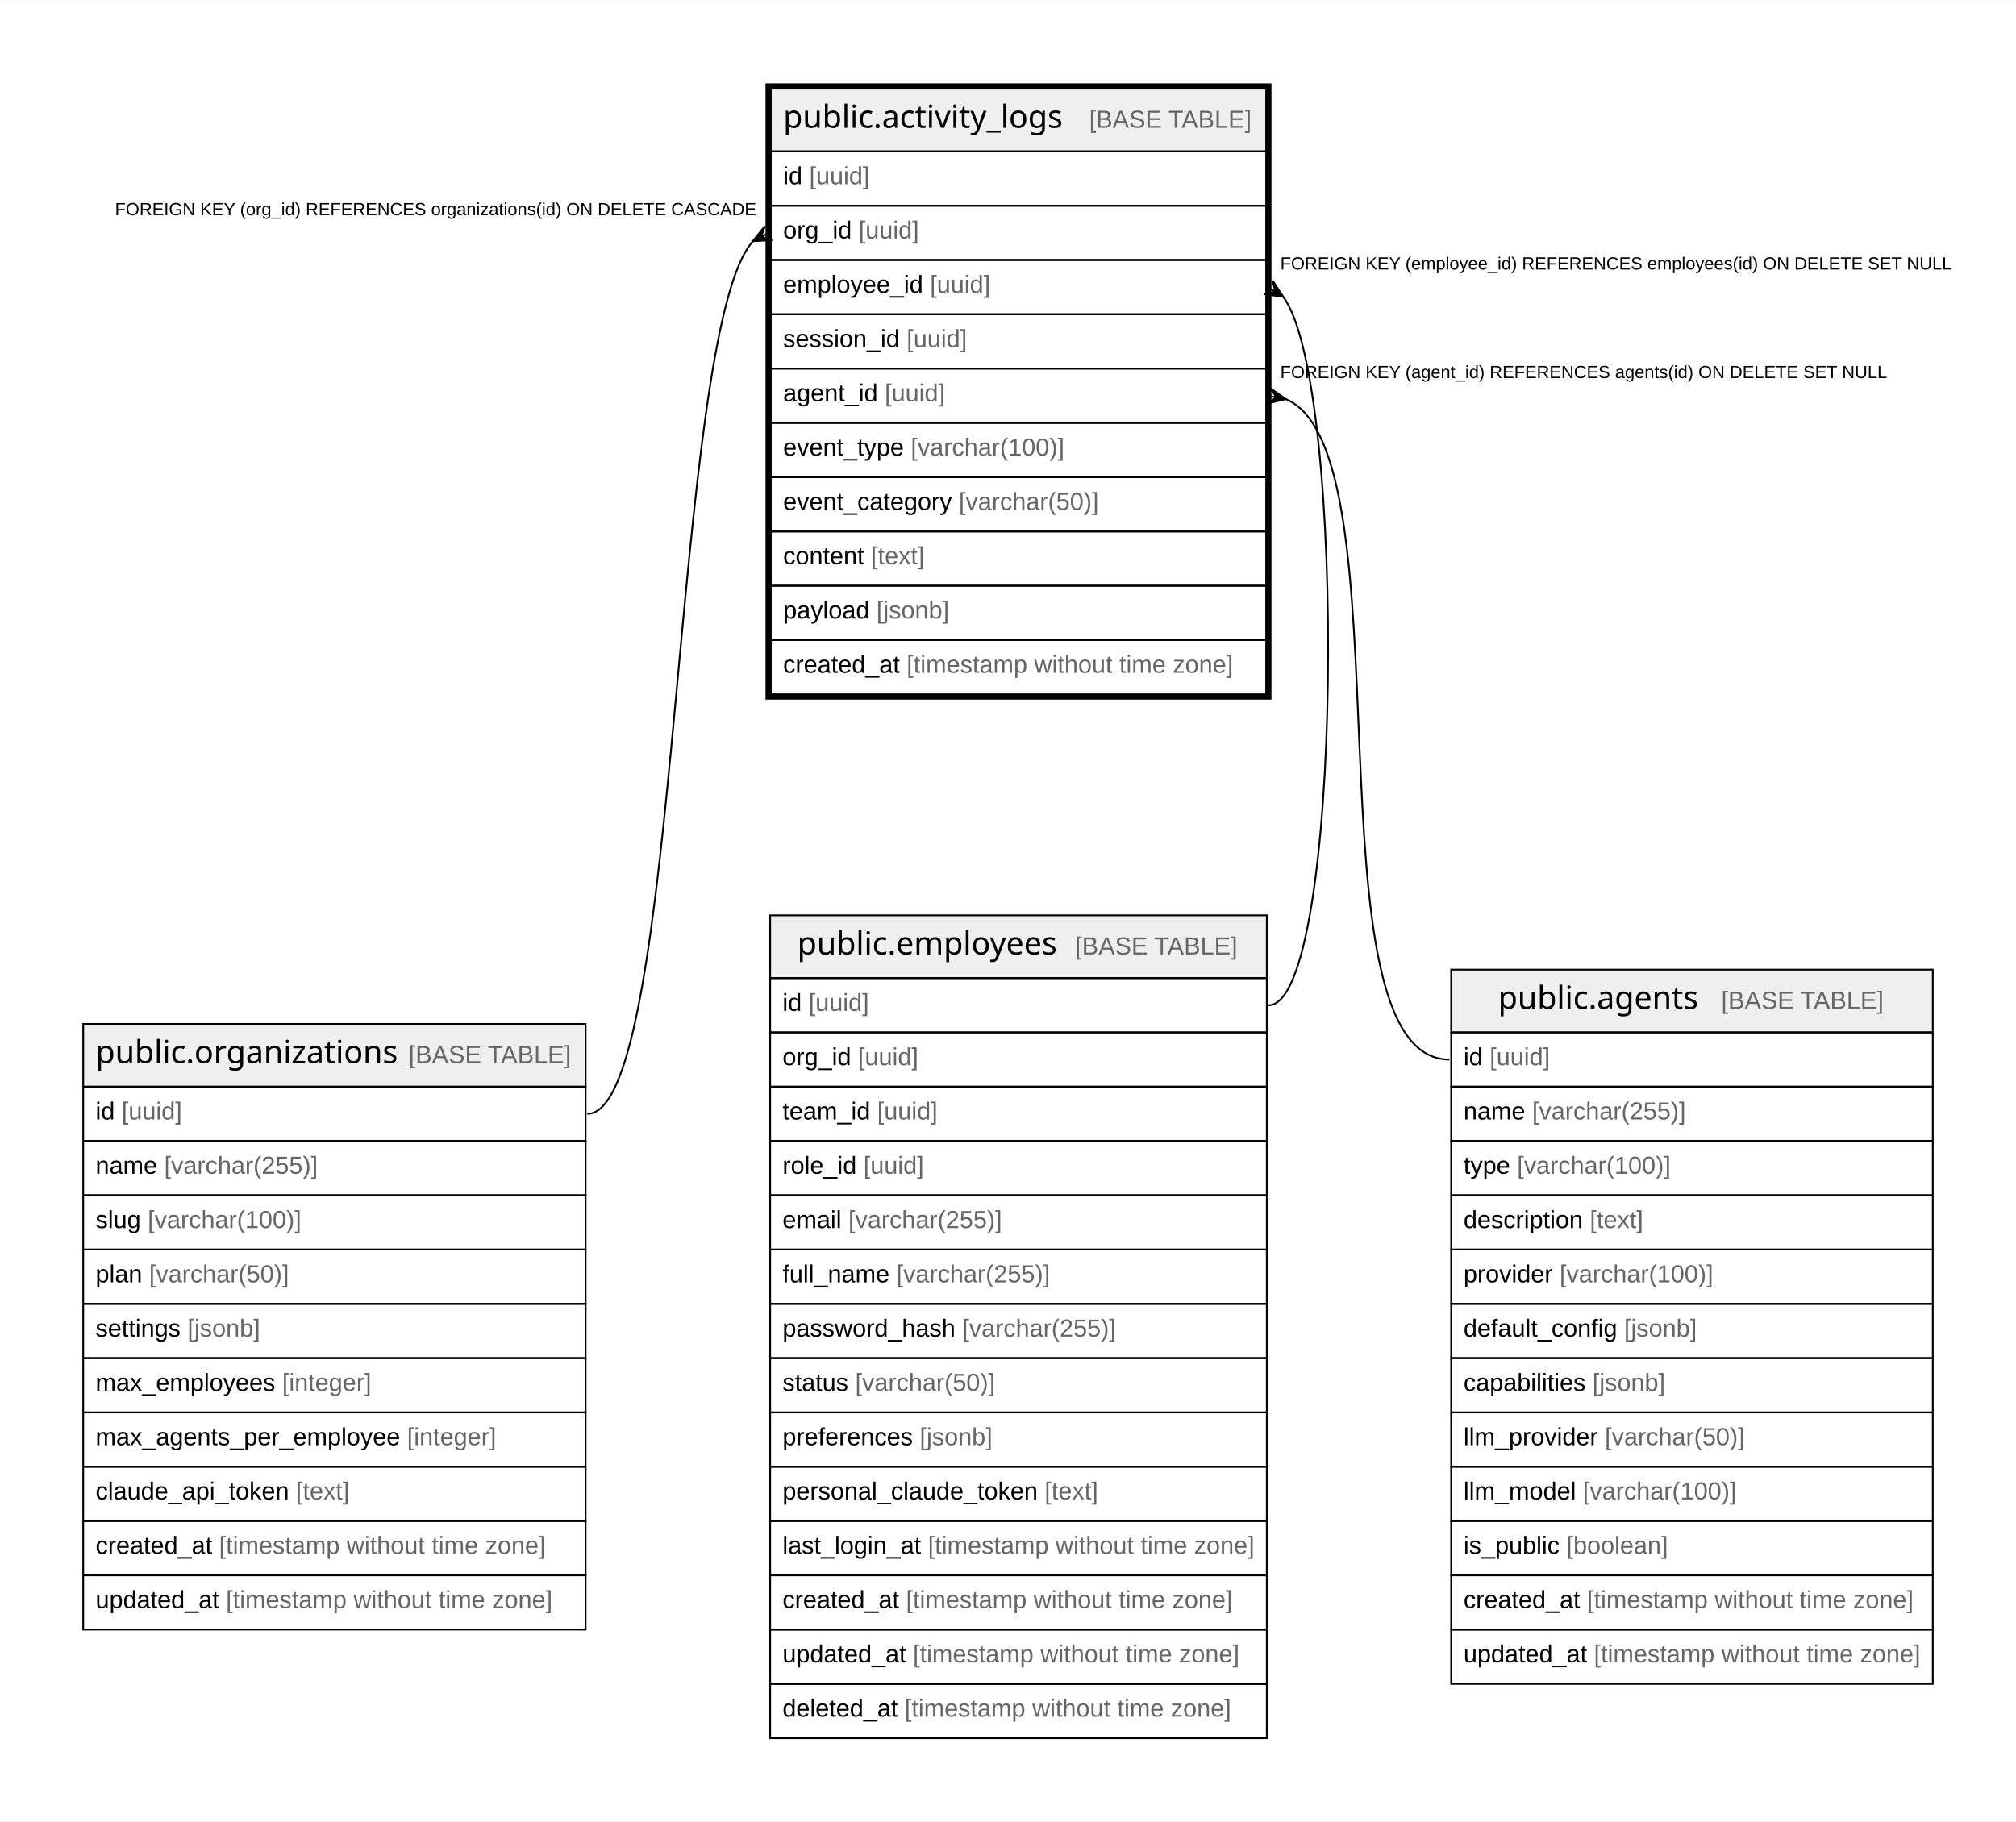
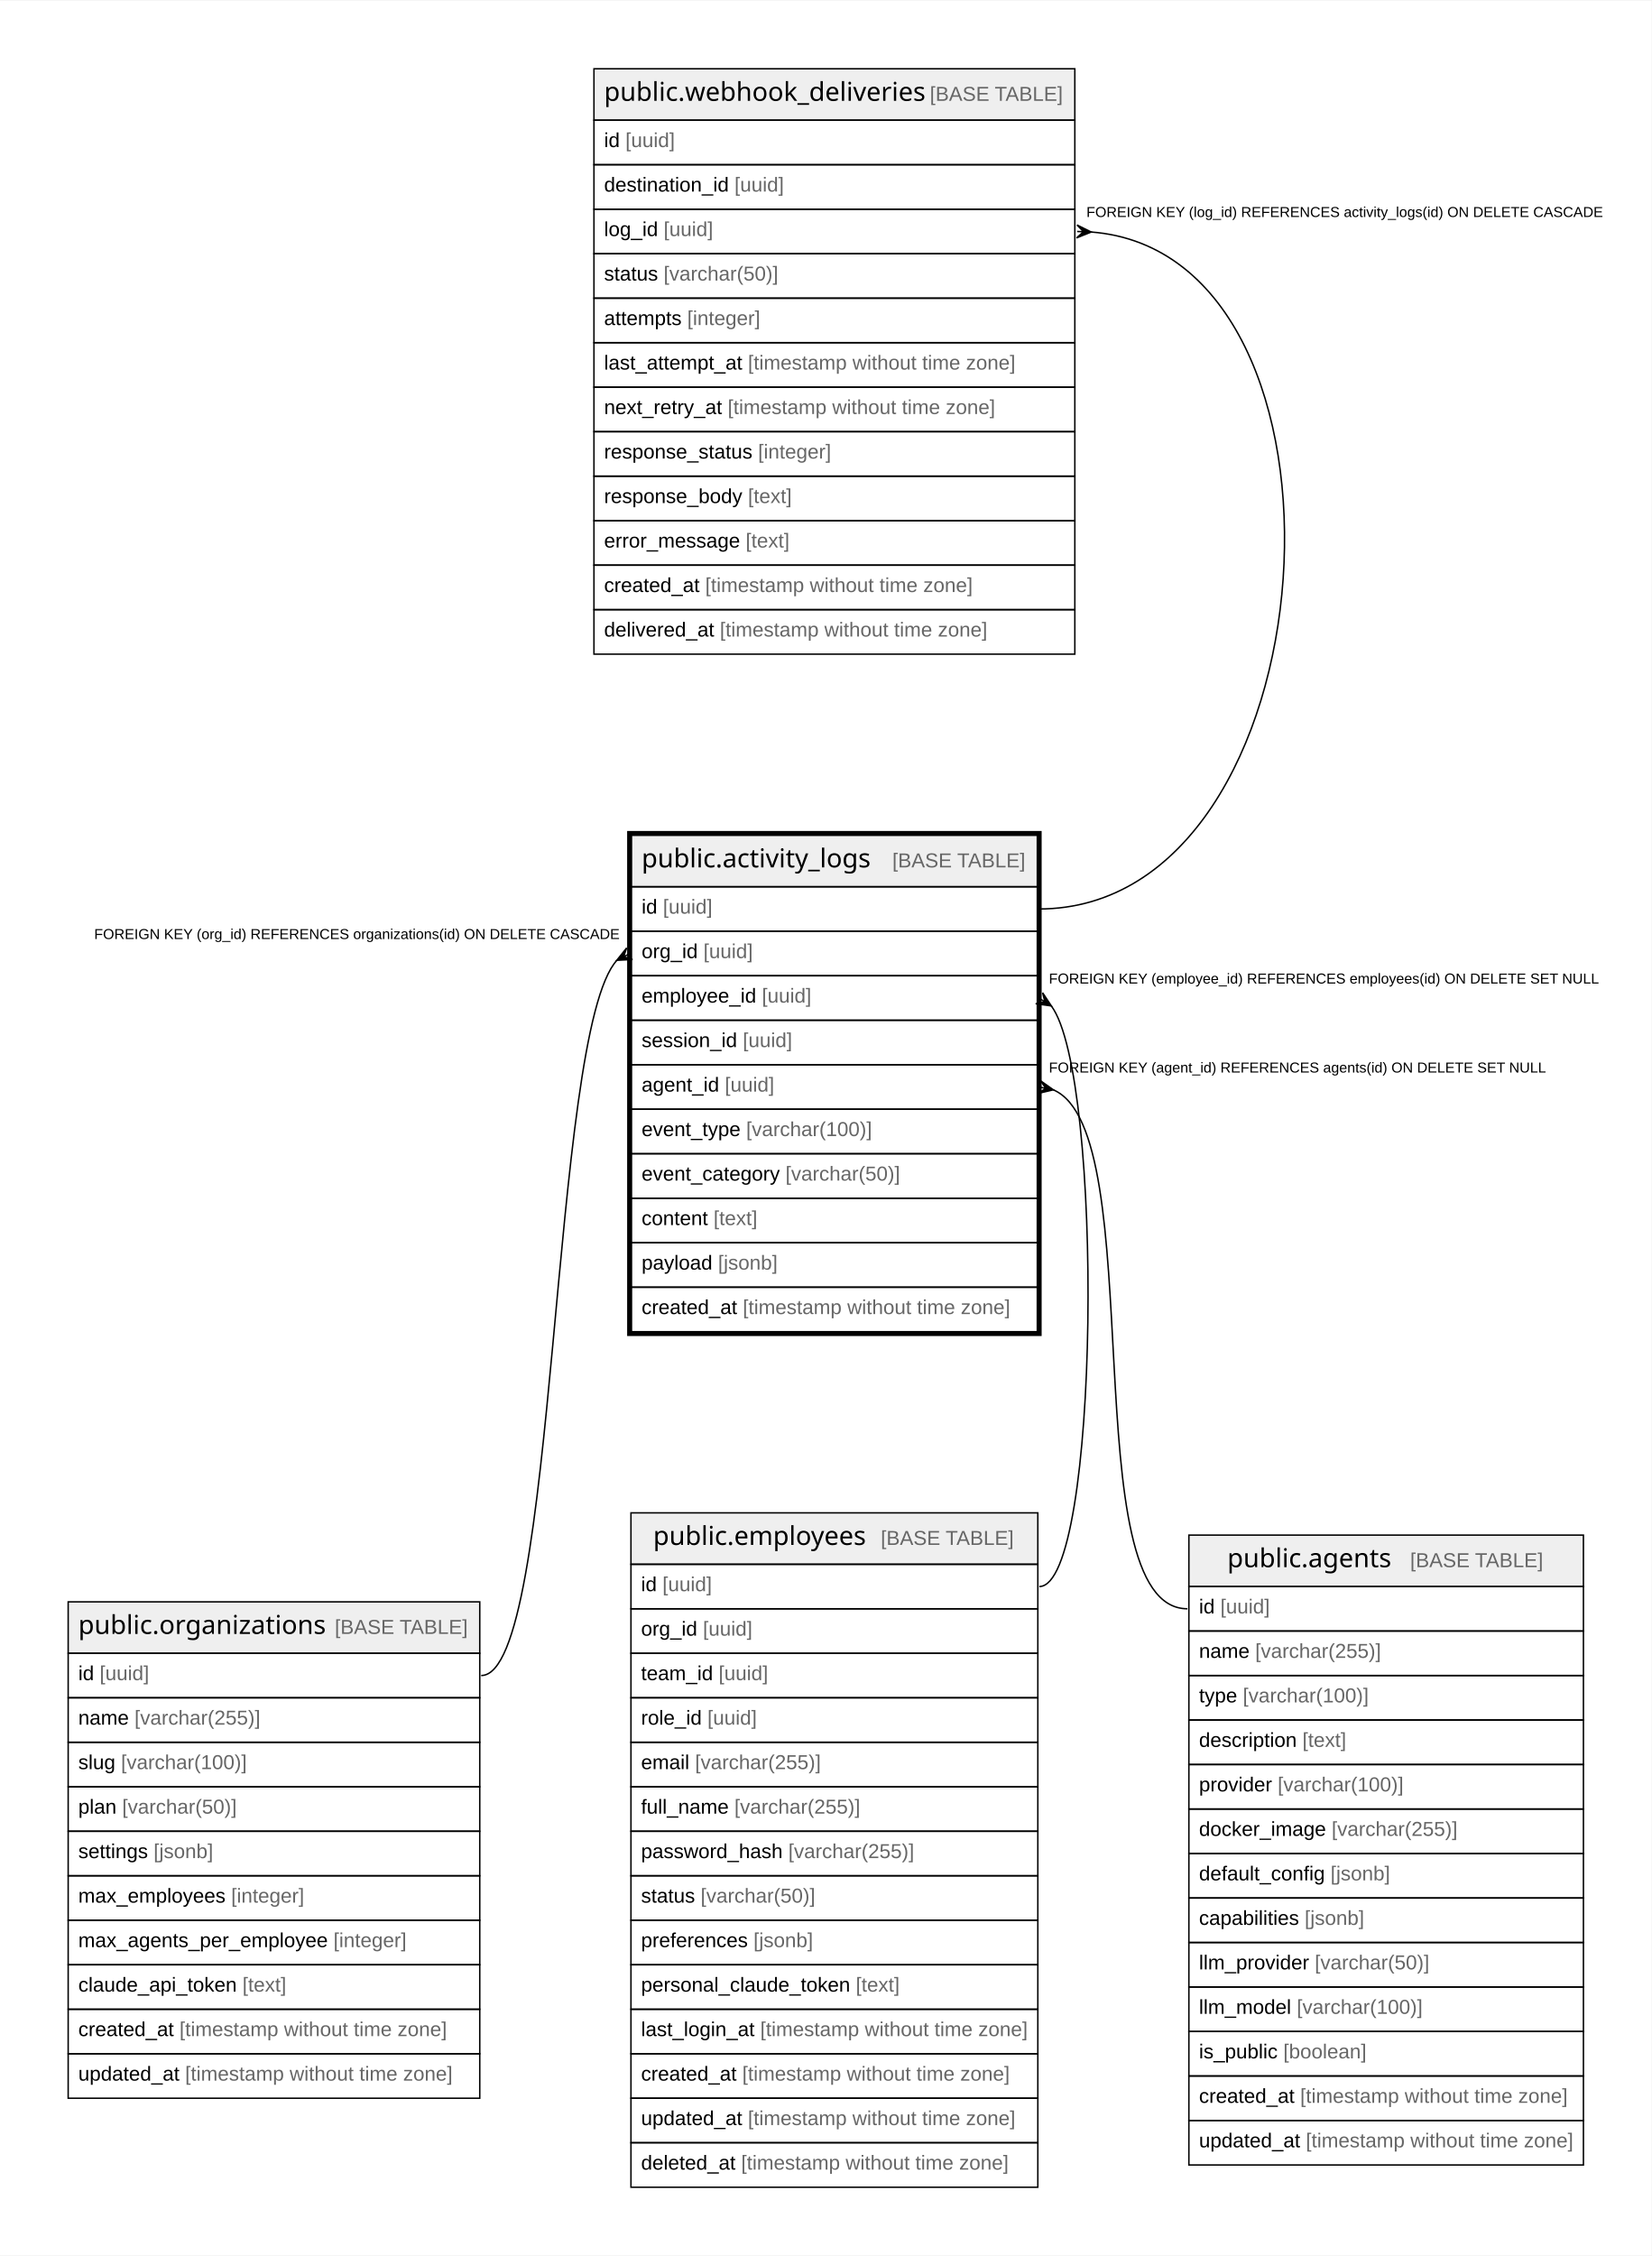
- <svg xmlns="http://www.w3.org/2000/svg" width="1143pt" height="1033pt" viewBox="0.00 0.00 1143.45 1033.20">
-   <g id="graph0" class="graph" transform="scale(1 1) rotate(0) translate(4 1029.2)">
-     <polygon fill="white" stroke="none" points="-4,4 -4,-1029.2 1139.45,-1029.2 1139.45,4 -4,4" />
+ <svg xmlns="http://www.w3.org/2000/svg" width="1143pt" height="1561pt" viewBox="0.00 0.00 1143.45 1560.80">
+   <g id="graph0" class="graph" transform="scale(1 1) rotate(0) translate(4 1556.8)">
+     <polygon fill="white" stroke="none" points="-4,4 -4,-1556.8 1139.45,-1556.8 1139.45,4 -4,4" />
    <g id="node1" class="node">
      <polygon fill="#efefef" stroke="none" points="433.19,-943.4 433.19,-979 714.16,-979 714.16,-943.4 433.19,-943.4" />
      <polygon fill="none" stroke="black" points="433.19,-943.4 433.19,-979 714.16,-979 714.16,-943.4 433.19,-943.4" />
      <text text-anchor="start" x="440.19" y="-956.8" font-family="Arial Bold" font-size="18.00">public.activity_logs</text>
      <text text-anchor="start" x="582.67" y="-956.8" font-family="Arial" font-size="14.00">    </text>
      <text text-anchor="start" x="613.79" y="-956.8" font-family="Arial" font-size="14.00" fill="#666666">[BASE TABLE]</text>
      <polygon fill="none" stroke="black" points="433.19,-912.6 433.19,-943.4 714.16,-943.4 714.16,-912.6 433.19,-912.6" />
      <text text-anchor="start" x="440.19" y="-924.8" font-family="Arial" font-size="14.00">id </text>
      <text text-anchor="start" x="454.98" y="-924.8" font-family="Arial" font-size="14.00" fill="#666666">[uuid]</text>
      <polygon fill="none" stroke="black" points="433.19,-881.8 433.19,-912.6 714.16,-912.6 714.16,-881.8 433.19,-881.8" />
      <text text-anchor="start" x="440.19" y="-894" font-family="Arial" font-size="14.00">org_id </text>
      <text text-anchor="start" x="483" y="-894" font-family="Arial" font-size="14.00" fill="#666666">[uuid]</text>
      <polygon fill="none" stroke="black" points="433.19,-851 433.19,-881.8 714.16,-881.8 714.16,-851 433.19,-851" />
      <text text-anchor="start" x="440.19" y="-863.2" font-family="Arial" font-size="14.00">employee_id </text>
      <text text-anchor="start" x="523.47" y="-863.2" font-family="Arial" font-size="14.00" fill="#666666">[uuid]</text>
      <polygon fill="none" stroke="black" points="433.19,-820.2 433.19,-851 714.16,-851 714.16,-820.2 433.19,-820.2" />
      <text text-anchor="start" x="440.19" y="-832.4" font-family="Arial" font-size="14.00">session_id </text>
      <text text-anchor="start" x="510.23" y="-832.4" font-family="Arial" font-size="14.00" fill="#666666">[uuid]</text>
      <polygon fill="none" stroke="black" points="433.19,-789.4 433.19,-820.2 714.16,-820.2 714.16,-789.4 433.19,-789.4" />
      <text text-anchor="start" x="440.19" y="-801.6" font-family="Arial" font-size="14.00">agent_id </text>
      <text text-anchor="start" x="497.8" y="-801.6" font-family="Arial" font-size="14.00" fill="#666666">[uuid]</text>
      <polygon fill="none" stroke="black" points="433.19,-758.6 433.19,-789.4 714.16,-789.4 714.16,-758.6 433.19,-758.6" />
      <text text-anchor="start" x="440.19" y="-770.8" font-family="Arial" font-size="14.00">event_type </text>
      <text text-anchor="start" x="512.58" y="-770.8" font-family="Arial" font-size="14.00" fill="#666666">[varchar(100)]</text>
      <polygon fill="none" stroke="black" points="433.19,-727.8 433.19,-758.6 714.16,-758.6 714.16,-727.8 433.19,-727.8" />
      <text text-anchor="start" x="440.19" y="-740" font-family="Arial" font-size="14.00">event_category </text>
      <text text-anchor="start" x="539.81" y="-740" font-family="Arial" font-size="14.00" fill="#666666">[varchar(50)]</text>
      <polygon fill="none" stroke="black" points="433.19,-697 433.19,-727.8 714.16,-727.8 714.16,-697 433.19,-697" />
      <text text-anchor="start" x="440.19" y="-709.2" font-family="Arial" font-size="14.00">content </text>
      <text text-anchor="start" x="490" y="-709.2" font-family="Arial" font-size="14.00" fill="#666666">[text]</text>
      <polygon fill="none" stroke="black" points="433.19,-666.2 433.19,-697 714.16,-697 714.16,-666.2 433.19,-666.2" />
      <text text-anchor="start" x="440.19" y="-678.4" font-family="Arial" font-size="14.00">payload </text>
      <text text-anchor="start" x="493.12" y="-678.4" font-family="Arial" font-size="14.00" fill="#666666">[jsonb]</text>
      <polygon fill="none" stroke="black" points="433.19,-635.4 433.19,-666.2 714.16,-666.2 714.16,-635.4 433.19,-635.4" />
      <text text-anchor="start" x="440.19" y="-647.6" font-family="Arial" font-size="14.00">created_at </text>
      <text text-anchor="start" x="510.24" y="-647.6" font-family="Arial" font-size="14.00" fill="#666666">[timestamp without time zone]</text>
      <polygon fill="none" stroke="black" stroke-width="3" points="431.69,-633.9 431.69,-980.5 715.66,-980.5 715.66,-633.9 431.69,-633.9" />
    </g>
-     <g id="node2" class="node">
+     <g id="node3" class="node">
      <polygon fill="#efefef" stroke="none" points="43.2,-412.8 43.2,-448.4 328.15,-448.4 328.15,-412.8 43.2,-412.8" />
      <polygon fill="none" stroke="black" points="43.2,-412.8 43.2,-448.4 328.15,-448.4 328.15,-412.8 43.2,-412.8" />
      <text text-anchor="start" x="50.2" y="-426.2" font-family="Arial Bold" font-size="18.00">public.organizations</text>
      <text text-anchor="start" x="196.66" y="-426.2" font-family="Arial" font-size="14.00">    </text>
      <text text-anchor="start" x="227.78" y="-426.2" font-family="Arial" font-size="14.00" fill="#666666">[BASE TABLE]</text>
      <polygon fill="none" stroke="black" points="43.2,-382 43.2,-412.8 328.15,-412.8 328.15,-382 43.2,-382" />
      <text text-anchor="start" x="50.2" y="-394.2" font-family="Arial" font-size="14.00">id </text>
      <text text-anchor="start" x="64.99" y="-394.2" font-family="Arial" font-size="14.00" fill="#666666">[uuid]</text>
      <polygon fill="none" stroke="black" points="43.2,-351.2 43.2,-382 328.15,-382 328.15,-351.2 43.2,-351.2" />
      <text text-anchor="start" x="50.2" y="-363.4" font-family="Arial" font-size="14.00">name </text>
      <text text-anchor="start" x="89.11" y="-363.4" font-family="Arial" font-size="14.00" fill="#666666">[varchar(255)]</text>
      <polygon fill="none" stroke="black" points="43.2,-320.4 43.2,-351.2 328.15,-351.2 328.15,-320.4 43.2,-320.4" />
      <text text-anchor="start" x="50.2" y="-332.6" font-family="Arial" font-size="14.00">slug </text>
      <text text-anchor="start" x="79.77" y="-332.6" font-family="Arial" font-size="14.00" fill="#666666">[varchar(100)]</text>
      <polygon fill="none" stroke="black" points="43.2,-289.6 43.2,-320.4 328.15,-320.4 328.15,-289.6 43.2,-289.6" />
      <text text-anchor="start" x="50.2" y="-301.8" font-family="Arial" font-size="14.00">plan </text>
      <text text-anchor="start" x="80.56" y="-301.8" font-family="Arial" font-size="14.00" fill="#666666">[varchar(50)]</text>
      <polygon fill="none" stroke="black" points="43.2,-258.8 43.2,-289.6 328.15,-289.6 328.15,-258.8 43.2,-258.8" />
      <text text-anchor="start" x="50.2" y="-271" font-family="Arial" font-size="14.00">settings </text>
      <text text-anchor="start" x="102.34" y="-271" font-family="Arial" font-size="14.00" fill="#666666">[jsonb]</text>
      <polygon fill="none" stroke="black" points="43.2,-228 43.2,-258.8 328.15,-258.8 328.15,-228 43.2,-228" />
      <text text-anchor="start" x="50.2" y="-240.2" font-family="Arial" font-size="14.00">max_employees </text>
      <text text-anchor="start" x="156.03" y="-240.2" font-family="Arial" font-size="14.00" fill="#666666">[integer]</text>
      <polygon fill="none" stroke="black" points="43.2,-197.2 43.2,-228 328.15,-228 328.15,-197.2 43.2,-197.2" />
      <text text-anchor="start" x="50.2" y="-209.4" font-family="Arial" font-size="14.00">max_agents_per_employee </text>
      <text text-anchor="start" x="226.87" y="-209.4" font-family="Arial" font-size="14.00" fill="#666666">[integer]</text>
      <polygon fill="none" stroke="black" points="43.2,-166.4 43.2,-197.2 328.15,-197.2 328.15,-166.4 43.2,-166.4" />
      <text text-anchor="start" x="50.2" y="-178.6" font-family="Arial" font-size="14.00">claude_api_token </text>
      <text text-anchor="start" x="163.85" y="-178.6" font-family="Arial" font-size="14.00" fill="#666666">[text]</text>
      <polygon fill="none" stroke="black" points="43.2,-135.6 43.2,-166.4 328.15,-166.4 328.15,-135.6 43.2,-135.6" />
      <text text-anchor="start" x="50.2" y="-147.8" font-family="Arial" font-size="14.00">created_at </text>
      <text text-anchor="start" x="120.25" y="-147.8" font-family="Arial" font-size="14.00" fill="#666666">[timestamp without time zone]</text>
      <polygon fill="none" stroke="black" points="43.2,-104.8 43.2,-135.6 328.15,-135.6 328.15,-104.8 43.2,-104.8" />
      <text text-anchor="start" x="50.2" y="-117" font-family="Arial" font-size="14.00">updated_at </text>
      <text text-anchor="start" x="124.16" y="-117" font-family="Arial" font-size="14.00" fill="#666666">[timestamp without time zone]</text>
    </g>
-     <g id="edge1" class="edge">
+     <g id="edge2" class="edge">
      <path fill="none" stroke="black" d="M423.18,-892.57C376.45,-842.19 382.64,-397.4 329.15,-397.4" />
      <polygon fill="black" stroke="black" points="423,-892.48 429.84,-901.05 427.74,-894.92 431.6,-896.89 431.6,-896.89 431.6,-896.89 427.74,-894.92 433.95,-893.04 423,-892.48" />
      <text text-anchor="start" x="61.2" y="-907.2" font-family="Arial" font-size="10.00">FOREIGN KEY (org_id) REFERENCES organizations(id) ON DELETE CASCADE</text>
    </g>
-     <g id="node3" class="node">
+     <g id="node4" class="node">
      <polygon fill="#efefef" stroke="none" points="432.83,-474.4 432.83,-510 714.52,-510 714.52,-474.4 432.83,-474.4" />
      <polygon fill="none" stroke="black" points="432.83,-474.4 432.83,-510 714.52,-510 714.52,-474.4 432.83,-474.4" />
      <text text-anchor="start" x="448.2" y="-487.8" font-family="Arial Bold" font-size="18.00">public.employees</text>
      <text text-anchor="start" x="574.66" y="-487.8" font-family="Arial" font-size="14.00">    </text>
      <text text-anchor="start" x="605.78" y="-487.8" font-family="Arial" font-size="14.00" fill="#666666">[BASE TABLE]</text>
      <polygon fill="none" stroke="black" points="432.83,-443.6 432.83,-474.4 714.52,-474.4 714.52,-443.6 432.83,-443.6" />
      <text text-anchor="start" x="439.83" y="-455.8" font-family="Arial" font-size="14.00">id </text>
      <text text-anchor="start" x="454.62" y="-455.8" font-family="Arial" font-size="14.00" fill="#666666">[uuid]</text>
      <polygon fill="none" stroke="black" points="432.83,-412.8 432.83,-443.6 714.52,-443.6 714.52,-412.8 432.83,-412.8" />
      <text text-anchor="start" x="439.83" y="-425" font-family="Arial" font-size="14.00">org_id </text>
      <text text-anchor="start" x="482.64" y="-425" font-family="Arial" font-size="14.00" fill="#666666">[uuid]</text>
      <polygon fill="none" stroke="black" points="432.83,-382 432.83,-412.8 714.52,-412.8 714.52,-382 432.83,-382" />
      <text text-anchor="start" x="439.83" y="-394.2" font-family="Arial" font-size="14.00">team_id </text>
      <text text-anchor="start" x="493.53" y="-394.2" font-family="Arial" font-size="14.00" fill="#666666">[uuid]</text>
      <polygon fill="none" stroke="black" points="432.83,-351.2 432.83,-382 714.52,-382 714.52,-351.2 432.83,-351.2" />
      <text text-anchor="start" x="439.83" y="-363.4" font-family="Arial" font-size="14.00">role_id </text>
      <text text-anchor="start" x="485.75" y="-363.4" font-family="Arial" font-size="14.00" fill="#666666">[uuid]</text>
      <polygon fill="none" stroke="black" points="432.83,-320.4 432.83,-351.2 714.52,-351.2 714.52,-320.4 432.83,-320.4" />
      <text text-anchor="start" x="439.83" y="-332.6" font-family="Arial" font-size="14.00">email </text>
      <text text-anchor="start" x="477.18" y="-332.6" font-family="Arial" font-size="14.00" fill="#666666">[varchar(255)]</text>
      <polygon fill="none" stroke="black" points="432.83,-289.6 432.83,-320.4 714.52,-320.4 714.52,-289.6 432.83,-289.6" />
      <text text-anchor="start" x="439.83" y="-301.8" font-family="Arial" font-size="14.00">full_name </text>
      <text text-anchor="start" x="504.42" y="-301.8" font-family="Arial" font-size="14.00" fill="#666666">[varchar(255)]</text>
      <polygon fill="none" stroke="black" points="432.83,-258.8 432.83,-289.6 714.52,-289.6 714.52,-258.8 432.83,-258.8" />
      <text text-anchor="start" x="439.83" y="-271" font-family="Arial" font-size="14.00">password_hash </text>
      <text text-anchor="start" x="541.78" y="-271" font-family="Arial" font-size="14.00" fill="#666666">[varchar(255)]</text>
      <polygon fill="none" stroke="black" points="432.83,-228 432.83,-258.8 714.52,-258.8 714.52,-228 432.83,-228" />
      <text text-anchor="start" x="439.83" y="-240.2" font-family="Arial" font-size="14.00">status </text>
      <text text-anchor="start" x="481.07" y="-240.2" font-family="Arial" font-size="14.00" fill="#666666">[varchar(50)]</text>
      <polygon fill="none" stroke="black" points="432.83,-197.2 432.83,-228 714.52,-228 714.52,-197.2 432.83,-197.2" />
      <text text-anchor="start" x="439.83" y="-209.4" font-family="Arial" font-size="14.00">preferences </text>
      <text text-anchor="start" x="517.65" y="-209.4" font-family="Arial" font-size="14.00" fill="#666666">[jsonb]</text>
      <polygon fill="none" stroke="black" points="432.83,-166.4 432.83,-197.2 714.52,-197.2 714.52,-166.4 432.83,-166.4" />
      <text text-anchor="start" x="439.83" y="-178.6" font-family="Arial" font-size="14.00">personal_claude_token </text>
      <text text-anchor="start" x="588.5" y="-178.6" font-family="Arial" font-size="14.00" fill="#666666">[text]</text>
      <polygon fill="none" stroke="black" points="432.83,-135.6 432.83,-166.4 714.52,-166.4 714.52,-135.6 432.83,-135.6" />
      <text text-anchor="start" x="439.83" y="-147.8" font-family="Arial" font-size="14.00">last_login_at </text>
      <text text-anchor="start" x="522.33" y="-147.8" font-family="Arial" font-size="14.00" fill="#666666">[timestamp without time zone]</text>
      <polygon fill="none" stroke="black" points="432.83,-104.8 432.83,-135.6 714.52,-135.6 714.52,-104.8 432.83,-104.8" />
      <text text-anchor="start" x="439.83" y="-117" font-family="Arial" font-size="14.00">created_at </text>
      <text text-anchor="start" x="509.88" y="-117" font-family="Arial" font-size="14.00" fill="#666666">[timestamp without time zone]</text>
      <polygon fill="none" stroke="black" points="432.83,-74 432.83,-104.8 714.52,-104.8 714.52,-74 432.83,-74" />
      <text text-anchor="start" x="439.83" y="-86.2" font-family="Arial" font-size="14.00">updated_at </text>
      <text text-anchor="start" x="513.79" y="-86.2" font-family="Arial" font-size="14.00" fill="#666666">[timestamp without time zone]</text>
      <polygon fill="none" stroke="black" points="432.83,-43.2 432.83,-74 714.52,-74 714.52,-43.2 432.83,-43.2" />
      <text text-anchor="start" x="439.83" y="-55.4" font-family="Arial" font-size="14.00">deleted_at </text>
      <text text-anchor="start" x="509.11" y="-55.4" font-family="Arial" font-size="14.00" fill="#666666">[timestamp without time zone]</text>
    </g>
-     <g id="edge2" class="edge">
+     <g id="edge3" class="edge">
      <path fill="none" stroke="black" d="M723.81,-860.95C760.26,-812.6 757.69,-459 715.52,-459" />
      <polygon fill="black" stroke="black" points="723.9,-860.89 713.04,-862.41 719.39,-863.73 715.73,-866.04 715.73,-866.04 715.73,-866.04 719.39,-863.73 717.84,-870.03 723.9,-860.89" />
      <text text-anchor="start" x="722.16" y="-876.4" font-family="Arial" font-size="10.00">FOREIGN KEY (employee_id) REFERENCES employees(id) ON DELETE SET NULL</text>
    </g>
-     <g id="node4" class="node">
-       <polygon fill="#efefef" stroke="none" points="819.1,-443.6 819.1,-479.2 1092.25,-479.2 1092.25,-443.6 819.1,-443.6" />
-       <polygon fill="none" stroke="black" points="819.1,-443.6 819.1,-479.2 1092.25,-479.2 1092.25,-443.6 819.1,-443.6" />
-       <text text-anchor="start" x="845.69" y="-457" font-family="Arial Bold" font-size="18.00">public.agents</text>
-       <text text-anchor="start" x="941.17" y="-457" font-family="Arial" font-size="14.00">    </text>
-       <text text-anchor="start" x="972.29" y="-457" font-family="Arial" font-size="14.00" fill="#666666">[BASE TABLE]</text>
-       <polygon fill="none" stroke="black" points="819.1,-412.8 819.1,-443.6 1092.25,-443.6 1092.25,-412.8 819.1,-412.8" />
-       <text text-anchor="start" x="826.1" y="-425" font-family="Arial" font-size="14.00">id </text>
-       <text text-anchor="start" x="840.89" y="-425" font-family="Arial" font-size="14.00" fill="#666666">[uuid]</text>
-       <polygon fill="none" stroke="black" points="819.1,-382 819.1,-412.8 1092.25,-412.8 1092.25,-382 819.1,-382" />
-       <text text-anchor="start" x="826.1" y="-394.2" font-family="Arial" font-size="14.00">name </text>
-       <text text-anchor="start" x="865.01" y="-394.2" font-family="Arial" font-size="14.00" fill="#666666">[varchar(255)]</text>
-       <polygon fill="none" stroke="black" points="819.1,-351.2 819.1,-382 1092.25,-382 1092.25,-351.2 819.1,-351.2" />
-       <text text-anchor="start" x="826.1" y="-363.4" font-family="Arial" font-size="14.00">type </text>
-       <text text-anchor="start" x="856.45" y="-363.4" font-family="Arial" font-size="14.00" fill="#666666">[varchar(100)]</text>
-       <polygon fill="none" stroke="black" points="819.1,-320.4 819.1,-351.2 1092.25,-351.2 1092.25,-320.4 819.1,-320.4" />
-       <text text-anchor="start" x="826.1" y="-332.6" font-family="Arial" font-size="14.00">description </text>
-       <text text-anchor="start" x="897.7" y="-332.6" font-family="Arial" font-size="14.00" fill="#666666">[text]</text>
-       <polygon fill="none" stroke="black" points="819.1,-289.6 819.1,-320.4 1092.25,-320.4 1092.25,-289.6 819.1,-289.6" />
-       <text text-anchor="start" x="826.1" y="-301.8" font-family="Arial" font-size="14.00">provider </text>
-       <text text-anchor="start" x="880.57" y="-301.8" font-family="Arial" font-size="14.00" fill="#666666">[varchar(100)]</text>
-       <polygon fill="none" stroke="black" points="819.1,-258.8 819.1,-289.6 1092.25,-289.6 1092.25,-258.8 819.1,-258.8" />
-       <text text-anchor="start" x="826.1" y="-271" font-family="Arial" font-size="14.00">default_config </text>
-       <text text-anchor="start" x="917.17" y="-271" font-family="Arial" font-size="14.00" fill="#666666">[jsonb]</text>
-       <polygon fill="none" stroke="black" points="819.1,-228 819.1,-258.8 1092.25,-258.8 1092.25,-228 819.1,-228" />
-       <text text-anchor="start" x="826.1" y="-240.2" font-family="Arial" font-size="14.00">capabilities </text>
-       <text text-anchor="start" x="899.25" y="-240.2" font-family="Arial" font-size="14.00" fill="#666666">[jsonb]</text>
-       <polygon fill="none" stroke="black" points="819.1,-197.2 819.1,-228 1092.25,-228 1092.25,-197.2 819.1,-197.2" />
-       <text text-anchor="start" x="826.1" y="-209.4" font-family="Arial" font-size="14.00">llm_provider </text>
-       <text text-anchor="start" x="906.24" y="-209.4" font-family="Arial" font-size="14.00" fill="#666666">[varchar(50)]</text>
-       <polygon fill="none" stroke="black" points="819.1,-166.4 819.1,-197.2 1092.25,-197.2 1092.25,-166.4 819.1,-166.4" />
-       <text text-anchor="start" x="826.1" y="-178.6" font-family="Arial" font-size="14.00">llm_model </text>
-       <text text-anchor="start" x="893.79" y="-178.6" font-family="Arial" font-size="14.00" fill="#666666">[varchar(100)]</text>
-       <polygon fill="none" stroke="black" points="819.1,-135.6 819.1,-166.4 1092.25,-166.4 1092.25,-135.6 819.1,-135.6" />
-       <text text-anchor="start" x="826.1" y="-147.8" font-family="Arial" font-size="14.00">is_public </text>
-       <text text-anchor="start" x="884.47" y="-147.8" font-family="Arial" font-size="14.00" fill="#666666">[boolean]</text>
-       <polygon fill="none" stroke="black" points="819.1,-104.8 819.1,-135.6 1092.25,-135.6 1092.25,-104.8 819.1,-104.8" />
-       <text text-anchor="start" x="826.1" y="-117" font-family="Arial" font-size="14.00">created_at </text>
-       <text text-anchor="start" x="896.15" y="-117" font-family="Arial" font-size="14.00" fill="#666666">[timestamp without time zone]</text>
-       <polygon fill="none" stroke="black" points="819.1,-74 819.1,-104.8 1092.25,-104.8 1092.25,-74 819.1,-74" />
-       <text text-anchor="start" x="826.1" y="-86.2" font-family="Arial" font-size="14.00">updated_at </text>
-       <text text-anchor="start" x="900.06" y="-86.2" font-family="Arial" font-size="14.00" fill="#666666">[timestamp without time zone]</text>
-     </g>
-     <g id="edge3" class="edge">
-       <path fill="none" stroke="black" d="M725.06,-802.95C796.39,-774.54 734.9,-428.2 818.1,-428.2" />
-       <polygon fill="black" stroke="black" points="725.32,-802.9 714.66,-800.32 720.07,-803.88 715.82,-804.68 715.82,-804.68 715.82,-804.68 720.07,-803.88 716.31,-809.16 725.32,-802.9" />
+     <g id="node5" class="node">
+       <polygon fill="#efefef" stroke="none" points="819.1,-459 819.1,-494.6 1092.25,-494.6 1092.25,-459 819.1,-459" />
+       <polygon fill="none" stroke="black" points="819.1,-459 819.1,-494.6 1092.25,-494.6 1092.25,-459 819.1,-459" />
+       <text text-anchor="start" x="845.69" y="-472.4" font-family="Arial Bold" font-size="18.00">public.agents</text>
+       <text text-anchor="start" x="941.17" y="-472.4" font-family="Arial" font-size="14.00">    </text>
+       <text text-anchor="start" x="972.29" y="-472.4" font-family="Arial" font-size="14.00" fill="#666666">[BASE TABLE]</text>
+       <polygon fill="none" stroke="black" points="819.1,-428.2 819.1,-459 1092.25,-459 1092.25,-428.2 819.1,-428.2" />
+       <text text-anchor="start" x="826.1" y="-440.4" font-family="Arial" font-size="14.00">id </text>
+       <text text-anchor="start" x="840.89" y="-440.4" font-family="Arial" font-size="14.00" fill="#666666">[uuid]</text>
+       <polygon fill="none" stroke="black" points="819.1,-397.4 819.1,-428.2 1092.25,-428.2 1092.25,-397.4 819.1,-397.4" />
+       <text text-anchor="start" x="826.1" y="-409.6" font-family="Arial" font-size="14.00">name </text>
+       <text text-anchor="start" x="865.01" y="-409.6" font-family="Arial" font-size="14.00" fill="#666666">[varchar(255)]</text>
+       <polygon fill="none" stroke="black" points="819.1,-366.6 819.1,-397.4 1092.25,-397.4 1092.25,-366.6 819.1,-366.6" />
+       <text text-anchor="start" x="826.1" y="-378.8" font-family="Arial" font-size="14.00">type </text>
+       <text text-anchor="start" x="856.45" y="-378.8" font-family="Arial" font-size="14.00" fill="#666666">[varchar(100)]</text>
+       <polygon fill="none" stroke="black" points="819.1,-335.8 819.1,-366.6 1092.25,-366.6 1092.25,-335.8 819.1,-335.8" />
+       <text text-anchor="start" x="826.1" y="-348" font-family="Arial" font-size="14.00">description </text>
+       <text text-anchor="start" x="897.7" y="-348" font-family="Arial" font-size="14.00" fill="#666666">[text]</text>
+       <polygon fill="none" stroke="black" points="819.1,-305 819.1,-335.8 1092.25,-335.8 1092.25,-305 819.1,-305" />
+       <text text-anchor="start" x="826.1" y="-317.2" font-family="Arial" font-size="14.00">provider </text>
+       <text text-anchor="start" x="880.57" y="-317.2" font-family="Arial" font-size="14.00" fill="#666666">[varchar(100)]</text>
+       <polygon fill="none" stroke="black" points="819.1,-274.2 819.1,-305 1092.25,-305 1092.25,-274.2 819.1,-274.2" />
+       <text text-anchor="start" x="826.1" y="-286.4" font-family="Arial" font-size="14.00">docker_image </text>
+       <text text-anchor="start" x="917.93" y="-286.4" font-family="Arial" font-size="14.00" fill="#666666">[varchar(255)]</text>
+       <polygon fill="none" stroke="black" points="819.1,-243.4 819.1,-274.2 1092.25,-274.2 1092.25,-243.4 819.1,-243.4" />
+       <text text-anchor="start" x="826.1" y="-255.6" font-family="Arial" font-size="14.00">default_config </text>
+       <text text-anchor="start" x="917.17" y="-255.6" font-family="Arial" font-size="14.00" fill="#666666">[jsonb]</text>
+       <polygon fill="none" stroke="black" points="819.1,-212.6 819.1,-243.4 1092.25,-243.4 1092.25,-212.6 819.1,-212.6" />
+       <text text-anchor="start" x="826.1" y="-224.8" font-family="Arial" font-size="14.00">capabilities </text>
+       <text text-anchor="start" x="899.25" y="-224.8" font-family="Arial" font-size="14.00" fill="#666666">[jsonb]</text>
+       <polygon fill="none" stroke="black" points="819.1,-181.8 819.1,-212.6 1092.25,-212.6 1092.25,-181.8 819.1,-181.8" />
+       <text text-anchor="start" x="826.1" y="-194" font-family="Arial" font-size="14.00">llm_provider </text>
+       <text text-anchor="start" x="906.24" y="-194" font-family="Arial" font-size="14.00" fill="#666666">[varchar(50)]</text>
+       <polygon fill="none" stroke="black" points="819.1,-151 819.1,-181.8 1092.25,-181.8 1092.25,-151 819.1,-151" />
+       <text text-anchor="start" x="826.1" y="-163.2" font-family="Arial" font-size="14.00">llm_model </text>
+       <text text-anchor="start" x="893.79" y="-163.2" font-family="Arial" font-size="14.00" fill="#666666">[varchar(100)]</text>
+       <polygon fill="none" stroke="black" points="819.1,-120.2 819.1,-151 1092.25,-151 1092.25,-120.2 819.1,-120.2" />
+       <text text-anchor="start" x="826.1" y="-132.4" font-family="Arial" font-size="14.00">is_public </text>
+       <text text-anchor="start" x="884.47" y="-132.4" font-family="Arial" font-size="14.00" fill="#666666">[boolean]</text>
+       <polygon fill="none" stroke="black" points="819.1,-89.4 819.1,-120.2 1092.25,-120.2 1092.25,-89.4 819.1,-89.4" />
+       <text text-anchor="start" x="826.1" y="-101.6" font-family="Arial" font-size="14.00">created_at </text>
+       <text text-anchor="start" x="896.15" y="-101.6" font-family="Arial" font-size="14.00" fill="#666666">[timestamp without time zone]</text>
+       <polygon fill="none" stroke="black" points="819.1,-58.6 819.1,-89.4 1092.25,-89.4 1092.25,-58.6 819.1,-58.6" />
+       <text text-anchor="start" x="826.1" y="-70.8" font-family="Arial" font-size="14.00">updated_at </text>
+       <text text-anchor="start" x="900.06" y="-70.8" font-family="Arial" font-size="14.00" fill="#666666">[timestamp without time zone]</text>
+     </g>
+     <g id="edge4" class="edge">
+       <path fill="none" stroke="black" d="M725.13,-802.86C793.4,-774.43 738.23,-443.6 818.1,-443.6" />
+       <polygon fill="black" stroke="black" points="725.3,-802.82 714.63,-800.32 720.07,-803.84 715.82,-804.67 715.82,-804.67 715.82,-804.67 720.07,-803.84 716.35,-809.15 725.3,-802.82" />
      <text text-anchor="start" x="722.16" y="-814.8" font-family="Arial" font-size="10.00">FOREIGN KEY (agent_id) REFERENCES agents(id) ON DELETE SET NULL</text>
+     </g>
+     <g id="node2" class="node">
+       <polygon fill="#efefef" stroke="none" points="407.21,-1474 407.21,-1509.6 740.14,-1509.6 740.14,-1474 407.21,-1474" />
+       <polygon fill="none" stroke="black" points="407.21,-1474 407.21,-1509.6 740.14,-1509.6 740.14,-1474 407.21,-1474" />
+       <text text-anchor="start" x="414.21" y="-1487.4" font-family="Arial Bold" font-size="18.00">public.webhook_deliveries</text>
+       <text text-anchor="start" x="608.66" y="-1487.4" font-family="Arial" font-size="14.00">    </text>
+       <text text-anchor="start" x="639.77" y="-1487.4" font-family="Arial" font-size="14.00" fill="#666666">[BASE TABLE]</text>
+       <polygon fill="none" stroke="black" points="407.21,-1443.2 407.21,-1474 740.14,-1474 740.14,-1443.2 407.21,-1443.2" />
+       <text text-anchor="start" x="414.21" y="-1455.4" font-family="Arial" font-size="14.00">id </text>
+       <text text-anchor="start" x="428.99" y="-1455.4" font-family="Arial" font-size="14.00" fill="#666666">[uuid]</text>
+       <polygon fill="none" stroke="black" points="407.21,-1412.4 407.21,-1443.2 740.14,-1443.2 740.14,-1412.4 407.21,-1412.4" />
+       <text text-anchor="start" x="414.21" y="-1424.6" font-family="Arial" font-size="14.00">destination_id </text>
+       <text text-anchor="start" x="504.49" y="-1424.6" font-family="Arial" font-size="14.00" fill="#666666">[uuid]</text>
+       <polygon fill="none" stroke="black" points="407.21,-1381.6 407.21,-1412.4 740.14,-1412.4 740.14,-1381.6 407.21,-1381.6" />
+       <text text-anchor="start" x="414.21" y="-1393.8" font-family="Arial" font-size="14.00">log_id </text>
+       <text text-anchor="start" x="455.46" y="-1393.8" font-family="Arial" font-size="14.00" fill="#666666">[uuid]</text>
+       <polygon fill="none" stroke="black" points="407.21,-1350.8 407.21,-1381.6 740.14,-1381.6 740.14,-1350.8 407.21,-1350.8" />
+       <text text-anchor="start" x="414.21" y="-1363" font-family="Arial" font-size="14.00">status </text>
+       <text text-anchor="start" x="455.45" y="-1363" font-family="Arial" font-size="14.00" fill="#666666">[varchar(50)]</text>
+       <polygon fill="none" stroke="black" points="407.21,-1320 407.21,-1350.8 740.14,-1350.8 740.14,-1320 407.21,-1320" />
+       <text text-anchor="start" x="414.21" y="-1332.2" font-family="Arial" font-size="14.00">attempts </text>
+       <text text-anchor="start" x="471.78" y="-1332.2" font-family="Arial" font-size="14.00" fill="#666666">[integer]</text>
+       <polygon fill="none" stroke="black" points="407.21,-1289.2 407.21,-1320 740.14,-1320 740.14,-1289.2 407.21,-1289.2" />
+       <text text-anchor="start" x="414.21" y="-1301.4" font-family="Arial" font-size="14.00">last_attempt_at </text>
+       <text text-anchor="start" x="513.82" y="-1301.4" font-family="Arial" font-size="14.00" fill="#666666">[timestamp without time zone]</text>
+       <polygon fill="none" stroke="black" points="407.21,-1258.4 407.21,-1289.2 740.14,-1289.2 740.14,-1258.4 407.21,-1258.4" />
+       <text text-anchor="start" x="414.21" y="-1270.6" font-family="Arial" font-size="14.00">next_retry_at </text>
+       <text text-anchor="start" x="499.81" y="-1270.6" font-family="Arial" font-size="14.00" fill="#666666">[timestamp without time zone]</text>
+       <polygon fill="none" stroke="black" points="407.21,-1227.6 407.21,-1258.4 740.14,-1258.4 740.14,-1227.6 407.21,-1227.6" />
+       <text text-anchor="start" x="414.21" y="-1239.8" font-family="Arial" font-size="14.00">response_status </text>
+       <text text-anchor="start" x="520.83" y="-1239.8" font-family="Arial" font-size="14.00" fill="#666666">[integer]</text>
+       <polygon fill="none" stroke="black" points="407.21,-1196.8 407.21,-1227.6 740.14,-1227.6 740.14,-1196.8 407.21,-1196.8" />
+       <text text-anchor="start" x="414.21" y="-1209" font-family="Arial" font-size="14.00">response_body </text>
+       <text text-anchor="start" x="513.83" y="-1209" font-family="Arial" font-size="14.00" fill="#666666">[text]</text>
+       <polygon fill="none" stroke="black" points="407.21,-1166 407.21,-1196.8 740.14,-1196.8 740.14,-1166 407.21,-1166" />
+       <text text-anchor="start" x="414.21" y="-1178.2" font-family="Arial" font-size="14.00">error_message </text>
+       <text text-anchor="start" x="512.25" y="-1178.2" font-family="Arial" font-size="14.00" fill="#666666">[text]</text>
+       <polygon fill="none" stroke="black" points="407.21,-1135.2 407.21,-1166 740.14,-1166 740.14,-1135.2 407.21,-1135.2" />
+       <text text-anchor="start" x="414.21" y="-1147.4" font-family="Arial" font-size="14.00">created_at </text>
+       <text text-anchor="start" x="484.25" y="-1147.4" font-family="Arial" font-size="14.00" fill="#666666">[timestamp without time zone]</text>
+       <polygon fill="none" stroke="black" points="407.21,-1104.4 407.21,-1135.2 740.14,-1135.2 740.14,-1104.4 407.21,-1104.4" />
+       <text text-anchor="start" x="414.21" y="-1116.6" font-family="Arial" font-size="14.00">delivered_at </text>
+       <text text-anchor="start" x="494.37" y="-1116.6" font-family="Arial" font-size="14.00" fill="#666666">[timestamp without time zone]</text>
+     </g>
+     <g id="edge1" class="edge">
+       <path fill="none" stroke="black" d="M751.35,-1396.62C949,-1381.56 920.46,-928 715.16,-928" />
+       <polygon fill="black" stroke="black" points="751.47,-1396.61 741.31,-1392.49 746.14,-1396.81 741.81,-1396.97 741.81,-1396.97 741.81,-1396.97 746.14,-1396.81 741.65,-1401.48 751.47,-1396.61" />
+       <text text-anchor="start" x="748.14" y="-1407" font-family="Arial" font-size="10.00">FOREIGN KEY (log_id) REFERENCES activity_logs(id) ON DELETE CASCADE</text>
    </g>
  </g>
</svg>
